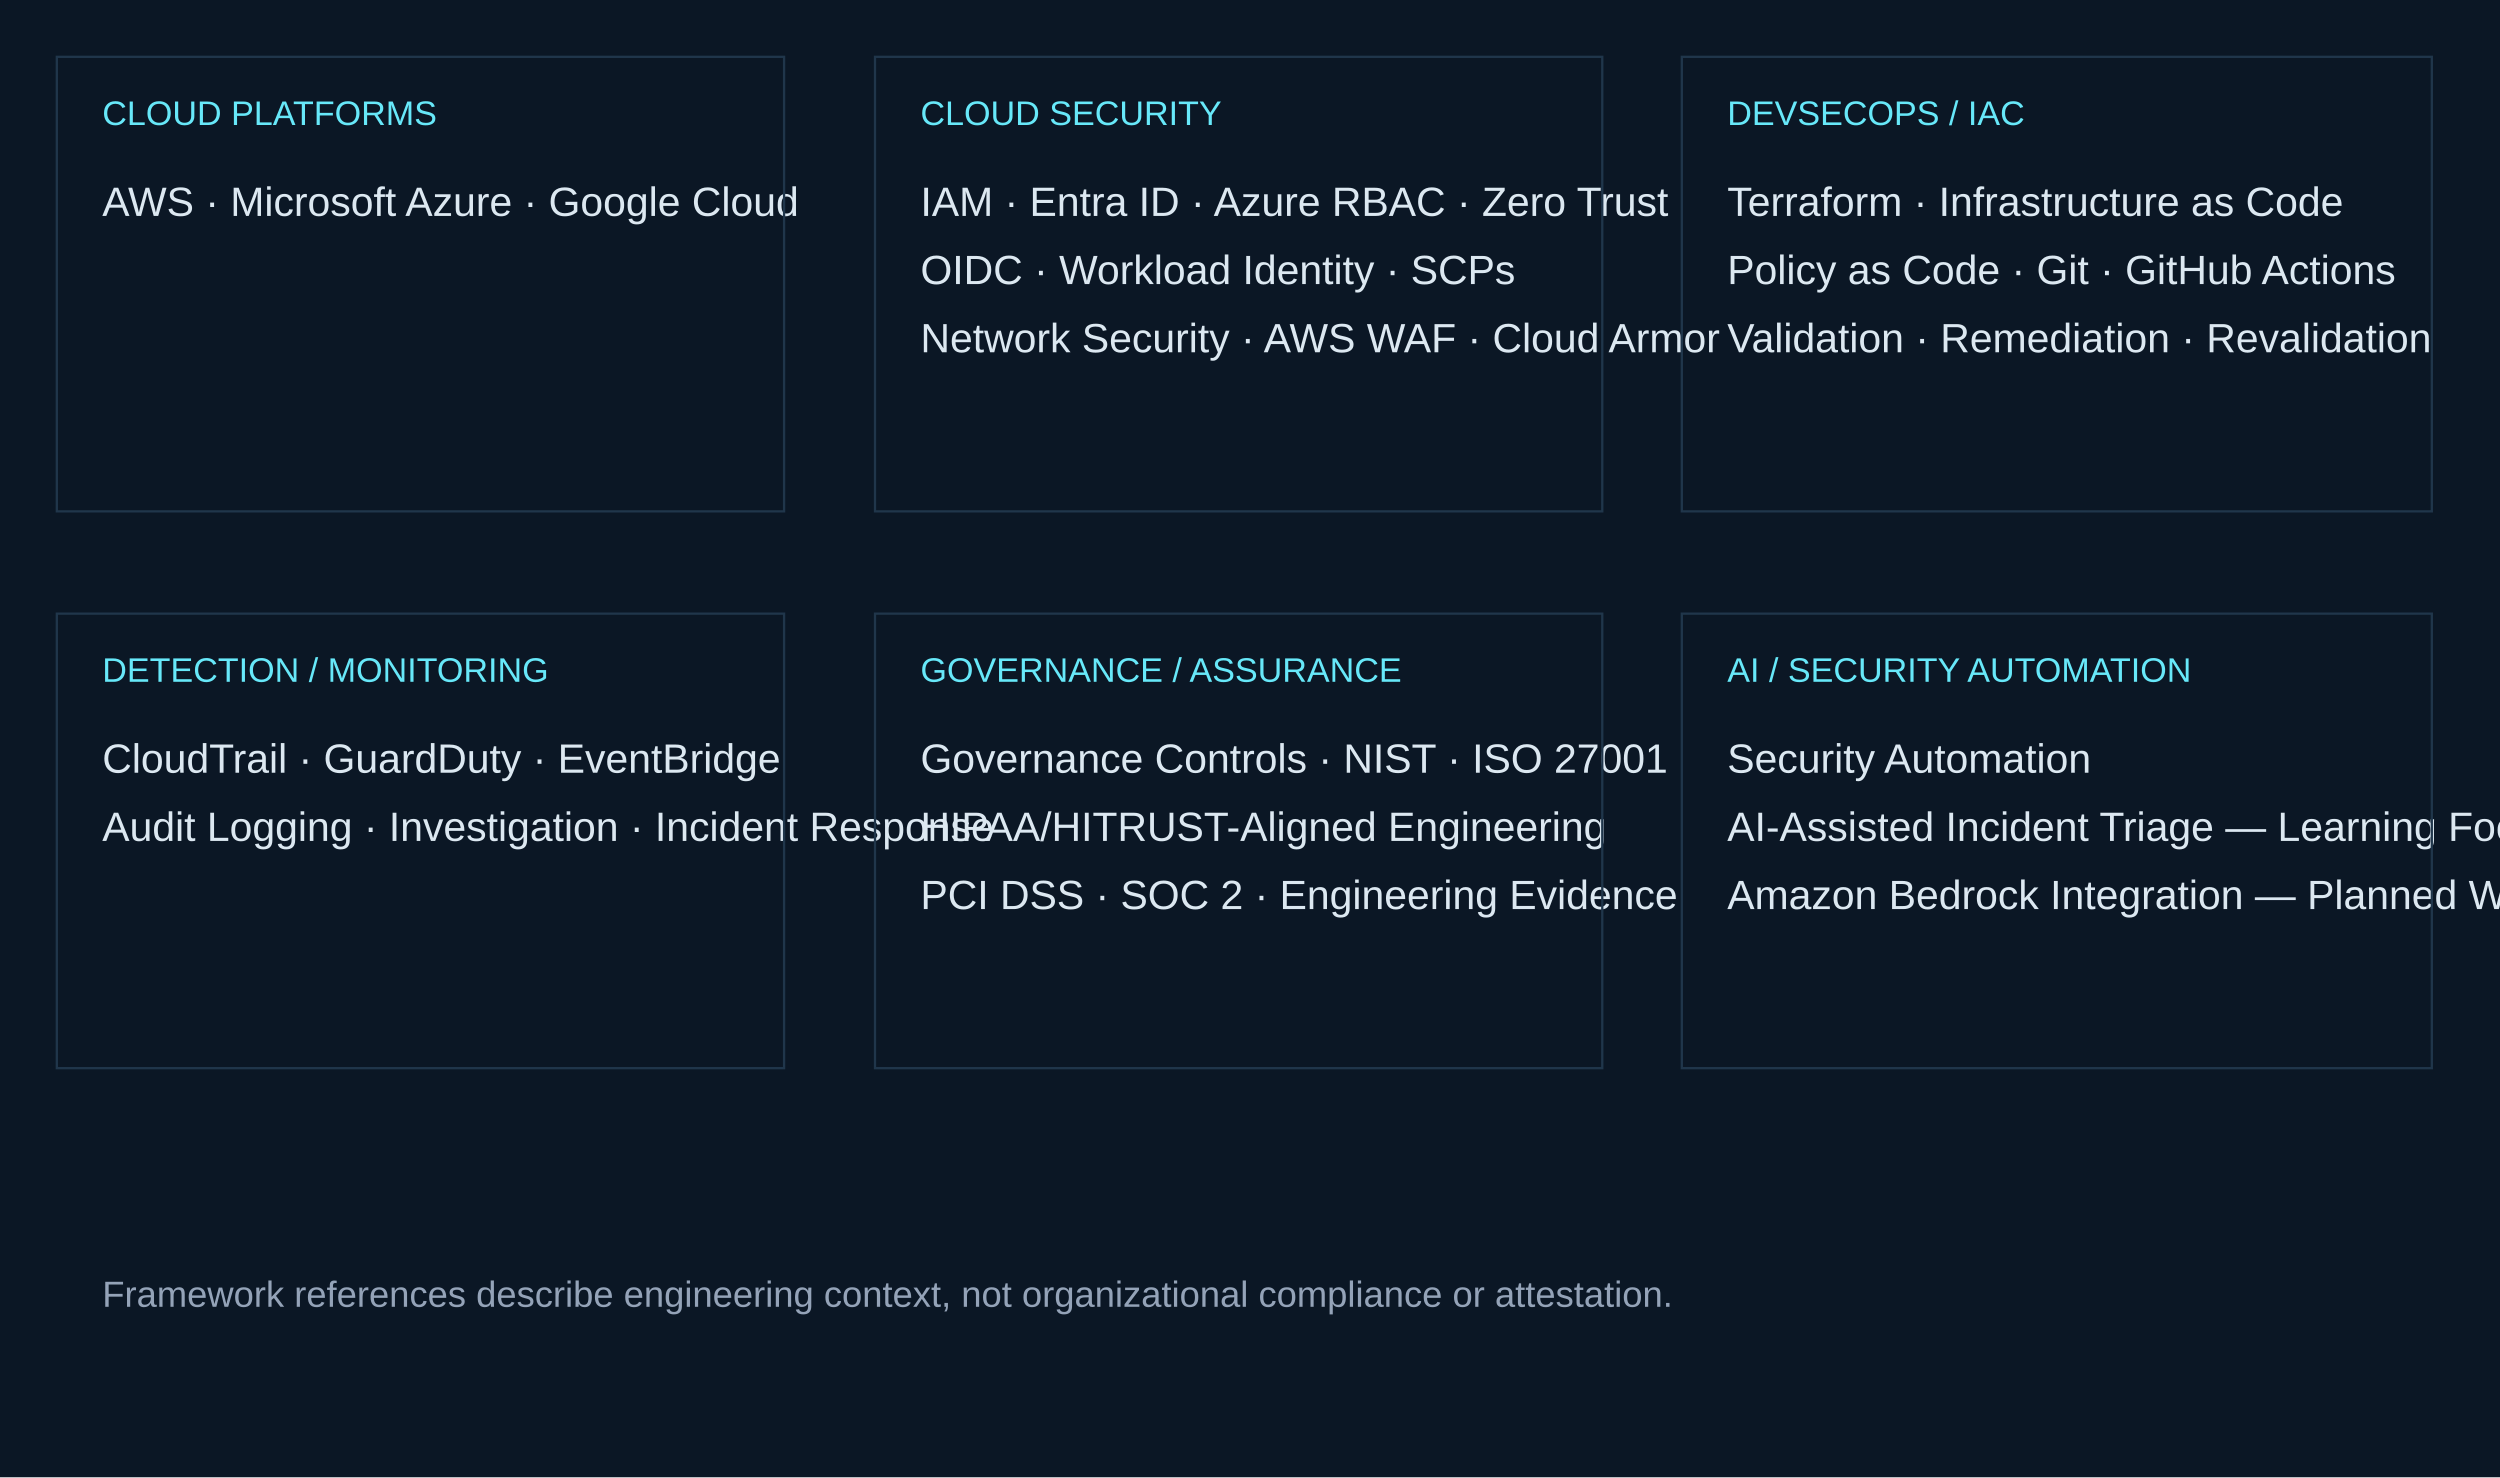
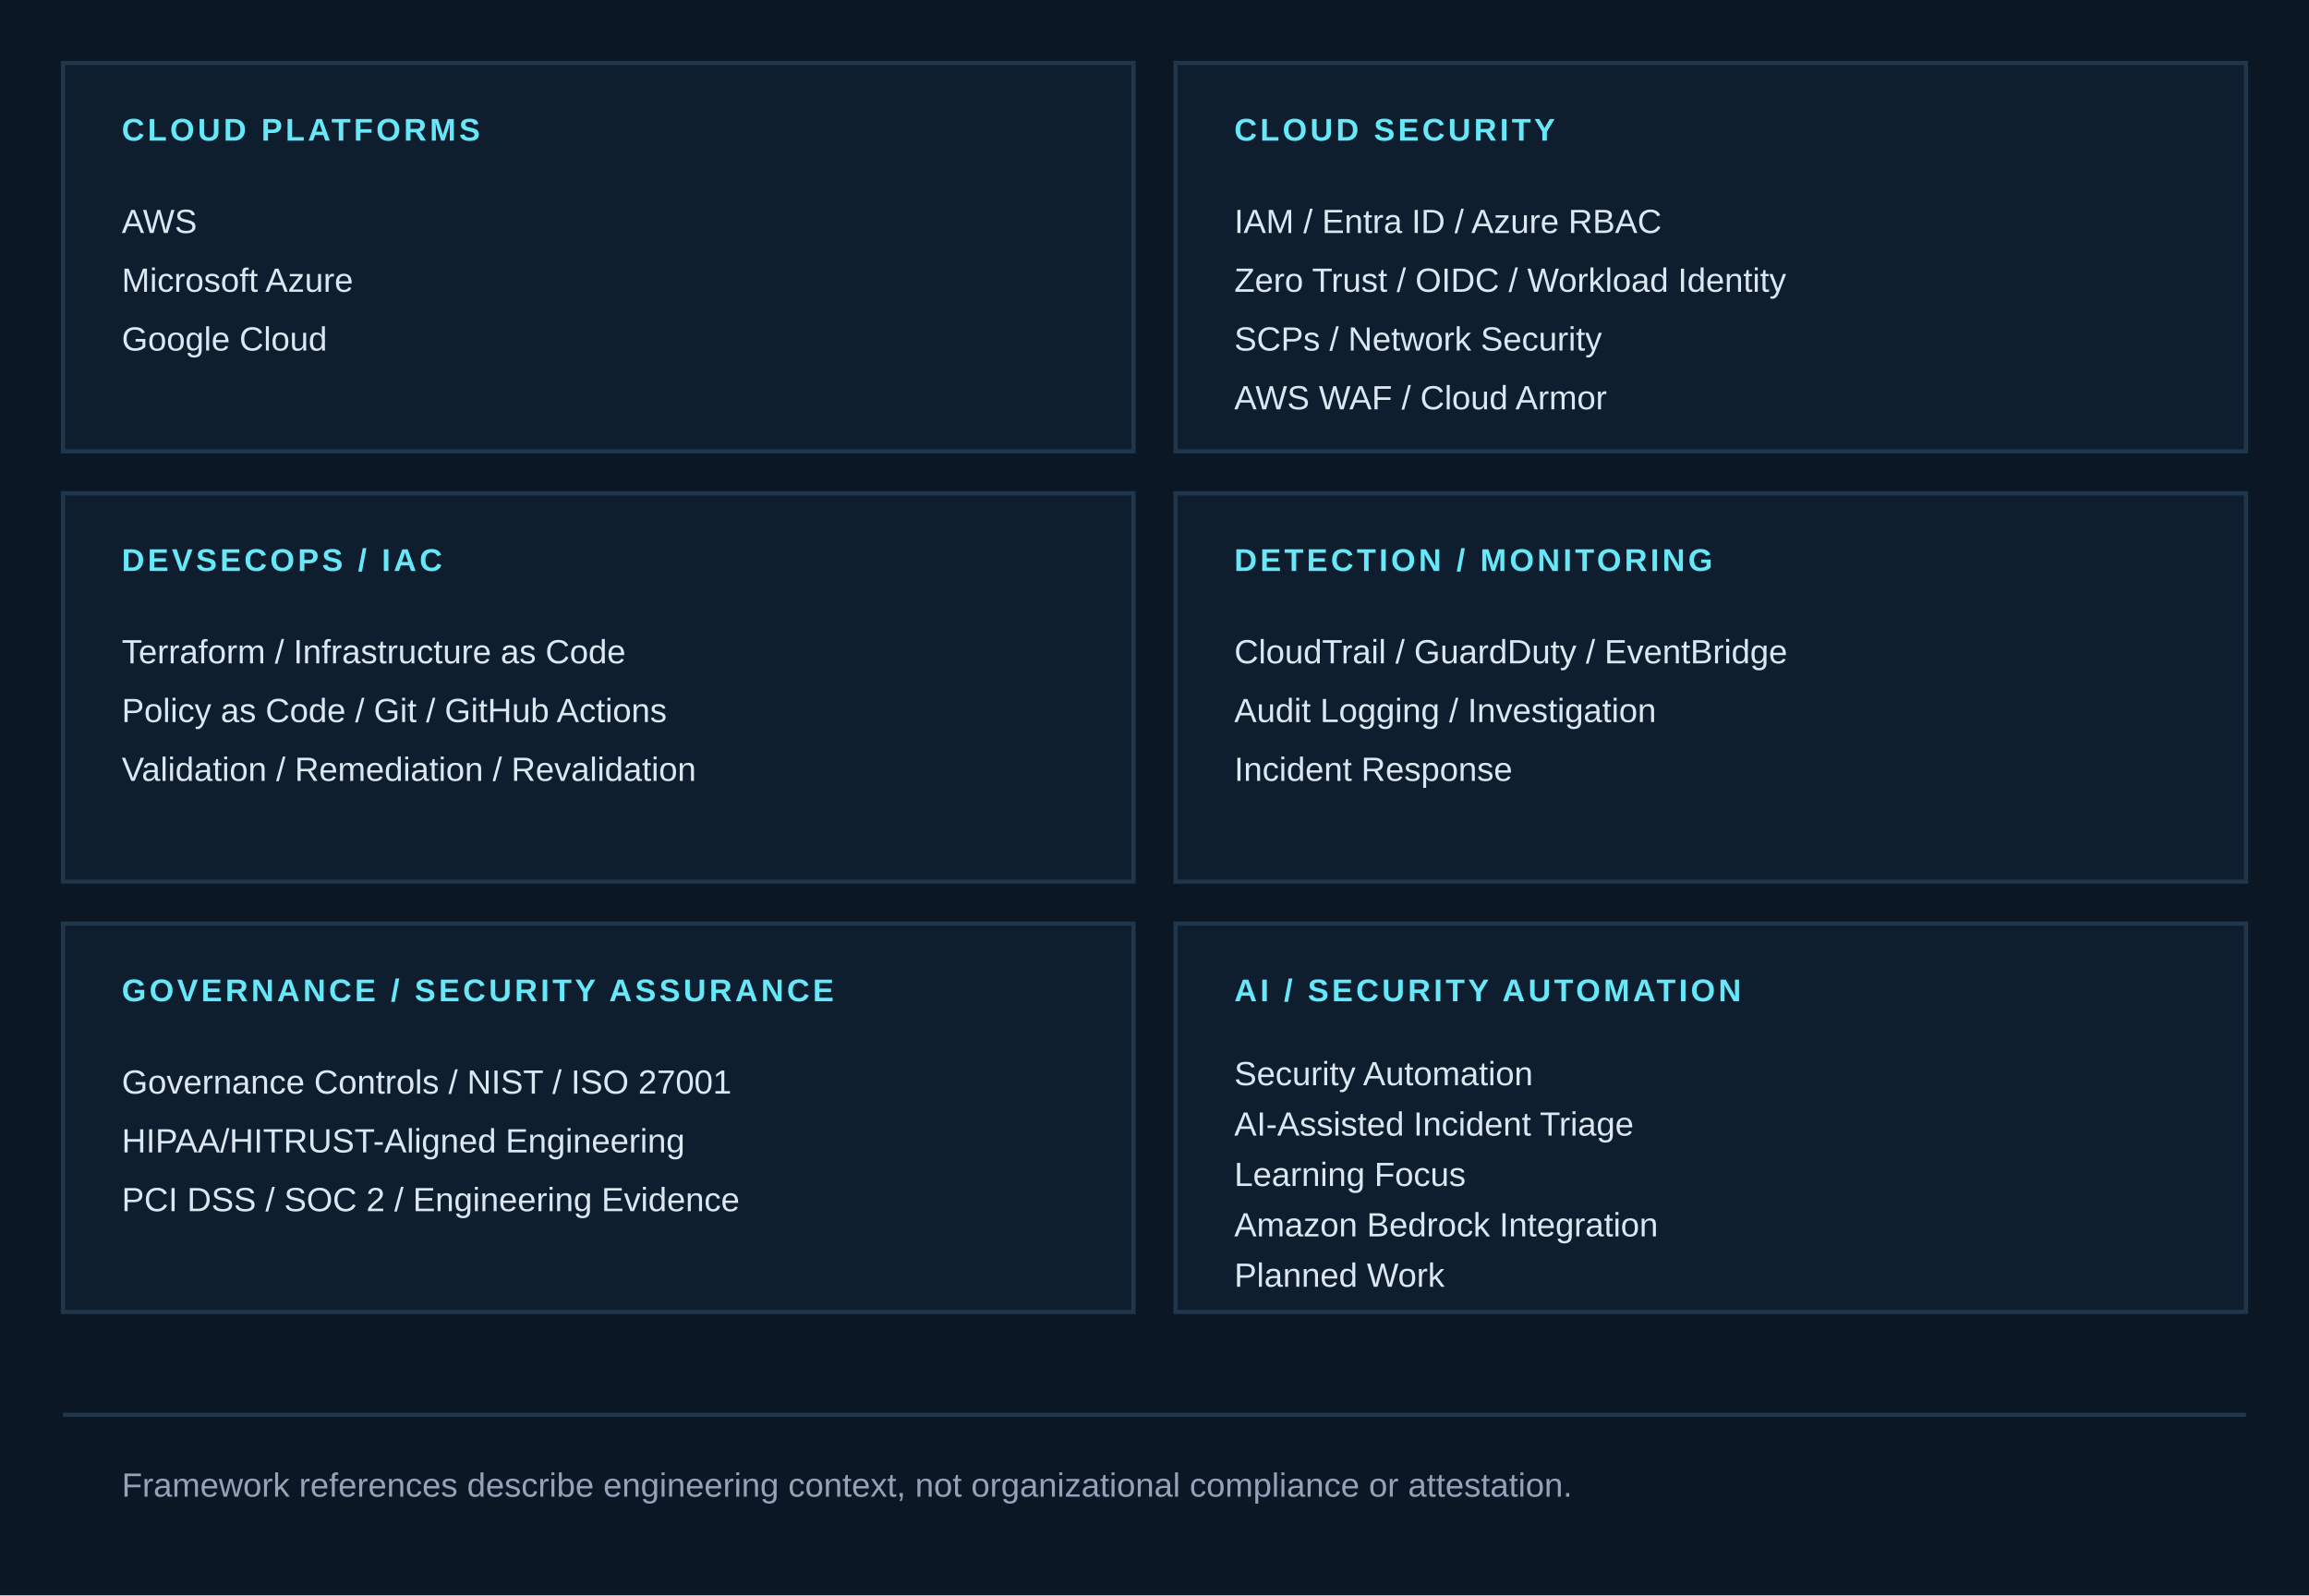
- <svg xmlns="http://www.w3.org/2000/svg" viewBox="0 0 1100 650" role="img" aria-labelledby="title desc">
-   <rect width="1100" height="650" fill="#0b1725" />
-   <g font-family="Arial, sans-serif" fill="#dce8f1">
-     <g fill="#67e8f9" font-size="15">
-       <text x="45" y="55">CLOUD PLATFORMS</text>
-       <text x="405" y="55">CLOUD SECURITY</text>
-       <text x="760" y="55">DEVSECOPS / IAC</text>
-       <text x="45" y="300">DETECTION / MONITORING</text>
-       <text x="405" y="300">GOVERNANCE / ASSURANCE</text>
-       <text x="760" y="300">AI / SECURITY AUTOMATION</text>
+ <svg xmlns="http://www.w3.org/2000/svg" viewBox="0 0 1100 760" role="img" aria-labelledby="title desc">
+   <rect width="1100" height="760" fill="#0b1725" />
+   <g font-family="Arial, sans-serif">
+     <g fill="#0e1e2f" stroke="#20364b" stroke-width="2">
+       <rect x="30" y="30" width="510" height="185" />
+       <rect x="560" y="30" width="510" height="185" />
+       <rect x="30" y="235" width="510" height="185" />
+       <rect x="560" y="235" width="510" height="185" />
+       <rect x="30" y="440" width="510" height="185" />
+       <rect x="560" y="440" width="510" height="185" />
    </g>
-     <g font-size="18">
-       <text x="45" y="95">AWS · Microsoft Azure · Google Cloud</text>
-       <text x="405" y="95">IAM · Entra ID · Azure RBAC · Zero Trust</text>
-       <text x="405" y="125">OIDC · Workload Identity · SCPs</text>
-       <text x="405" y="155">Network Security · AWS WAF · Cloud Armor</text>
-       <text x="760" y="95">Terraform · Infrastructure as Code</text>
-       <text x="760" y="125">Policy as Code · Git · GitHub Actions</text>
-       <text x="760" y="155">Validation · Remediation · Revalidation</text>
-       <text x="45" y="340">CloudTrail · GuardDuty · EventBridge</text>
-       <text x="45" y="370">Audit Logging · Investigation · Incident Response</text>
-       <text x="405" y="340">Governance Controls · NIST · ISO 27001</text>
-       <text x="405" y="370">HIPAA/HITRUST-Aligned Engineering</text>
-       <text x="405" y="400">PCI DSS · SOC 2 · Engineering Evidence</text>
-       <text x="760" y="340">Security Automation</text>
-       <text x="760" y="370">AI-Assisted Incident Triage — Learning Focus</text>
-       <text x="760" y="400">Amazon Bedrock Integration — Planned Work</text>
+     <g fill="#67e8f9" font-size="15" font-weight="700" letter-spacing="1.5">
+       <text x="58" y="67">CLOUD PLATFORMS</text>
+       <text x="588" y="67">CLOUD SECURITY</text>
+       <text x="58" y="272">DEVSECOPS / IAC</text>
+       <text x="588" y="272">DETECTION / MONITORING</text>
+       <text x="58" y="477">GOVERNANCE / SECURITY ASSURANCE</text>
+       <text x="588" y="477">AI / SECURITY AUTOMATION</text>
    </g>
-     <g stroke="#20364b" fill="none">
-       <rect x="25" y="25" width="320" height="200" />
-       <rect x="385" y="25" width="320" height="200" />
-       <rect x="740" y="25" width="330" height="200" />
-       <rect x="25" y="270" width="320" height="200" />
-       <rect x="385" y="270" width="320" height="200" />
-       <rect x="740" y="270" width="330" height="200" />
+     <g fill="#dce8f1" font-size="16">
+       <text x="58" y="111">
+         <tspan x="58" dy="0">AWS</tspan>
+         <tspan x="58" dy="28">Microsoft Azure</tspan>
+         <tspan x="58" dy="28">Google Cloud</tspan>
+       </text>
+       <text x="588" y="111">
+         <tspan x="588" dy="0">IAM / Entra ID / Azure RBAC</tspan>
+         <tspan x="588" dy="28">Zero Trust / OIDC / Workload Identity</tspan>
+         <tspan x="588" dy="28">SCPs / Network Security</tspan>
+         <tspan x="588" dy="28">AWS WAF / Cloud Armor</tspan>
+       </text>
+       <text x="58" y="316">
+         <tspan x="58" dy="0">Terraform / Infrastructure as Code</tspan>
+         <tspan x="58" dy="28">Policy as Code / Git / GitHub Actions</tspan>
+         <tspan x="58" dy="28">Validation / Remediation / Revalidation</tspan>
+       </text>
+       <text x="588" y="316">
+         <tspan x="588" dy="0">CloudTrail / GuardDuty / EventBridge</tspan>
+         <tspan x="588" dy="28">Audit Logging / Investigation</tspan>
+         <tspan x="588" dy="28">Incident Response</tspan>
+       </text>
+       <text x="58" y="521">
+         <tspan x="58" dy="0">Governance Controls / NIST / ISO 27001</tspan>
+         <tspan x="58" dy="28">HIPAA/HITRUST-Aligned Engineering</tspan>
+         <tspan x="58" dy="28">PCI DSS / SOC 2 / Engineering Evidence</tspan>
+       </text>
+       <text x="588" y="517">
+         <tspan x="588" dy="0">Security Automation</tspan>
+         <tspan x="588" dy="24">AI-Assisted Incident Triage</tspan>
+         <tspan x="588" dy="24">Learning Focus</tspan>
+         <tspan x="588" dy="24">Amazon Bedrock Integration</tspan>
+         <tspan x="588" dy="24">Planned Work</tspan>
+       </text>
    </g>
-     <text x="45" y="575" font-size="16" fill="#94a3b8">Framework references describe engineering context, not organizational compliance or attestation.</text>
  </g>
+   <line x1="30" y1="674" x2="1070" y2="674" stroke="#20364b" stroke-width="2" />
+   <text x="58" y="713" font-family="Arial, sans-serif" font-size="16" fill="#94a3b8">
+     Framework references describe engineering context, not organizational compliance or attestation.
+   </text>
</svg>
